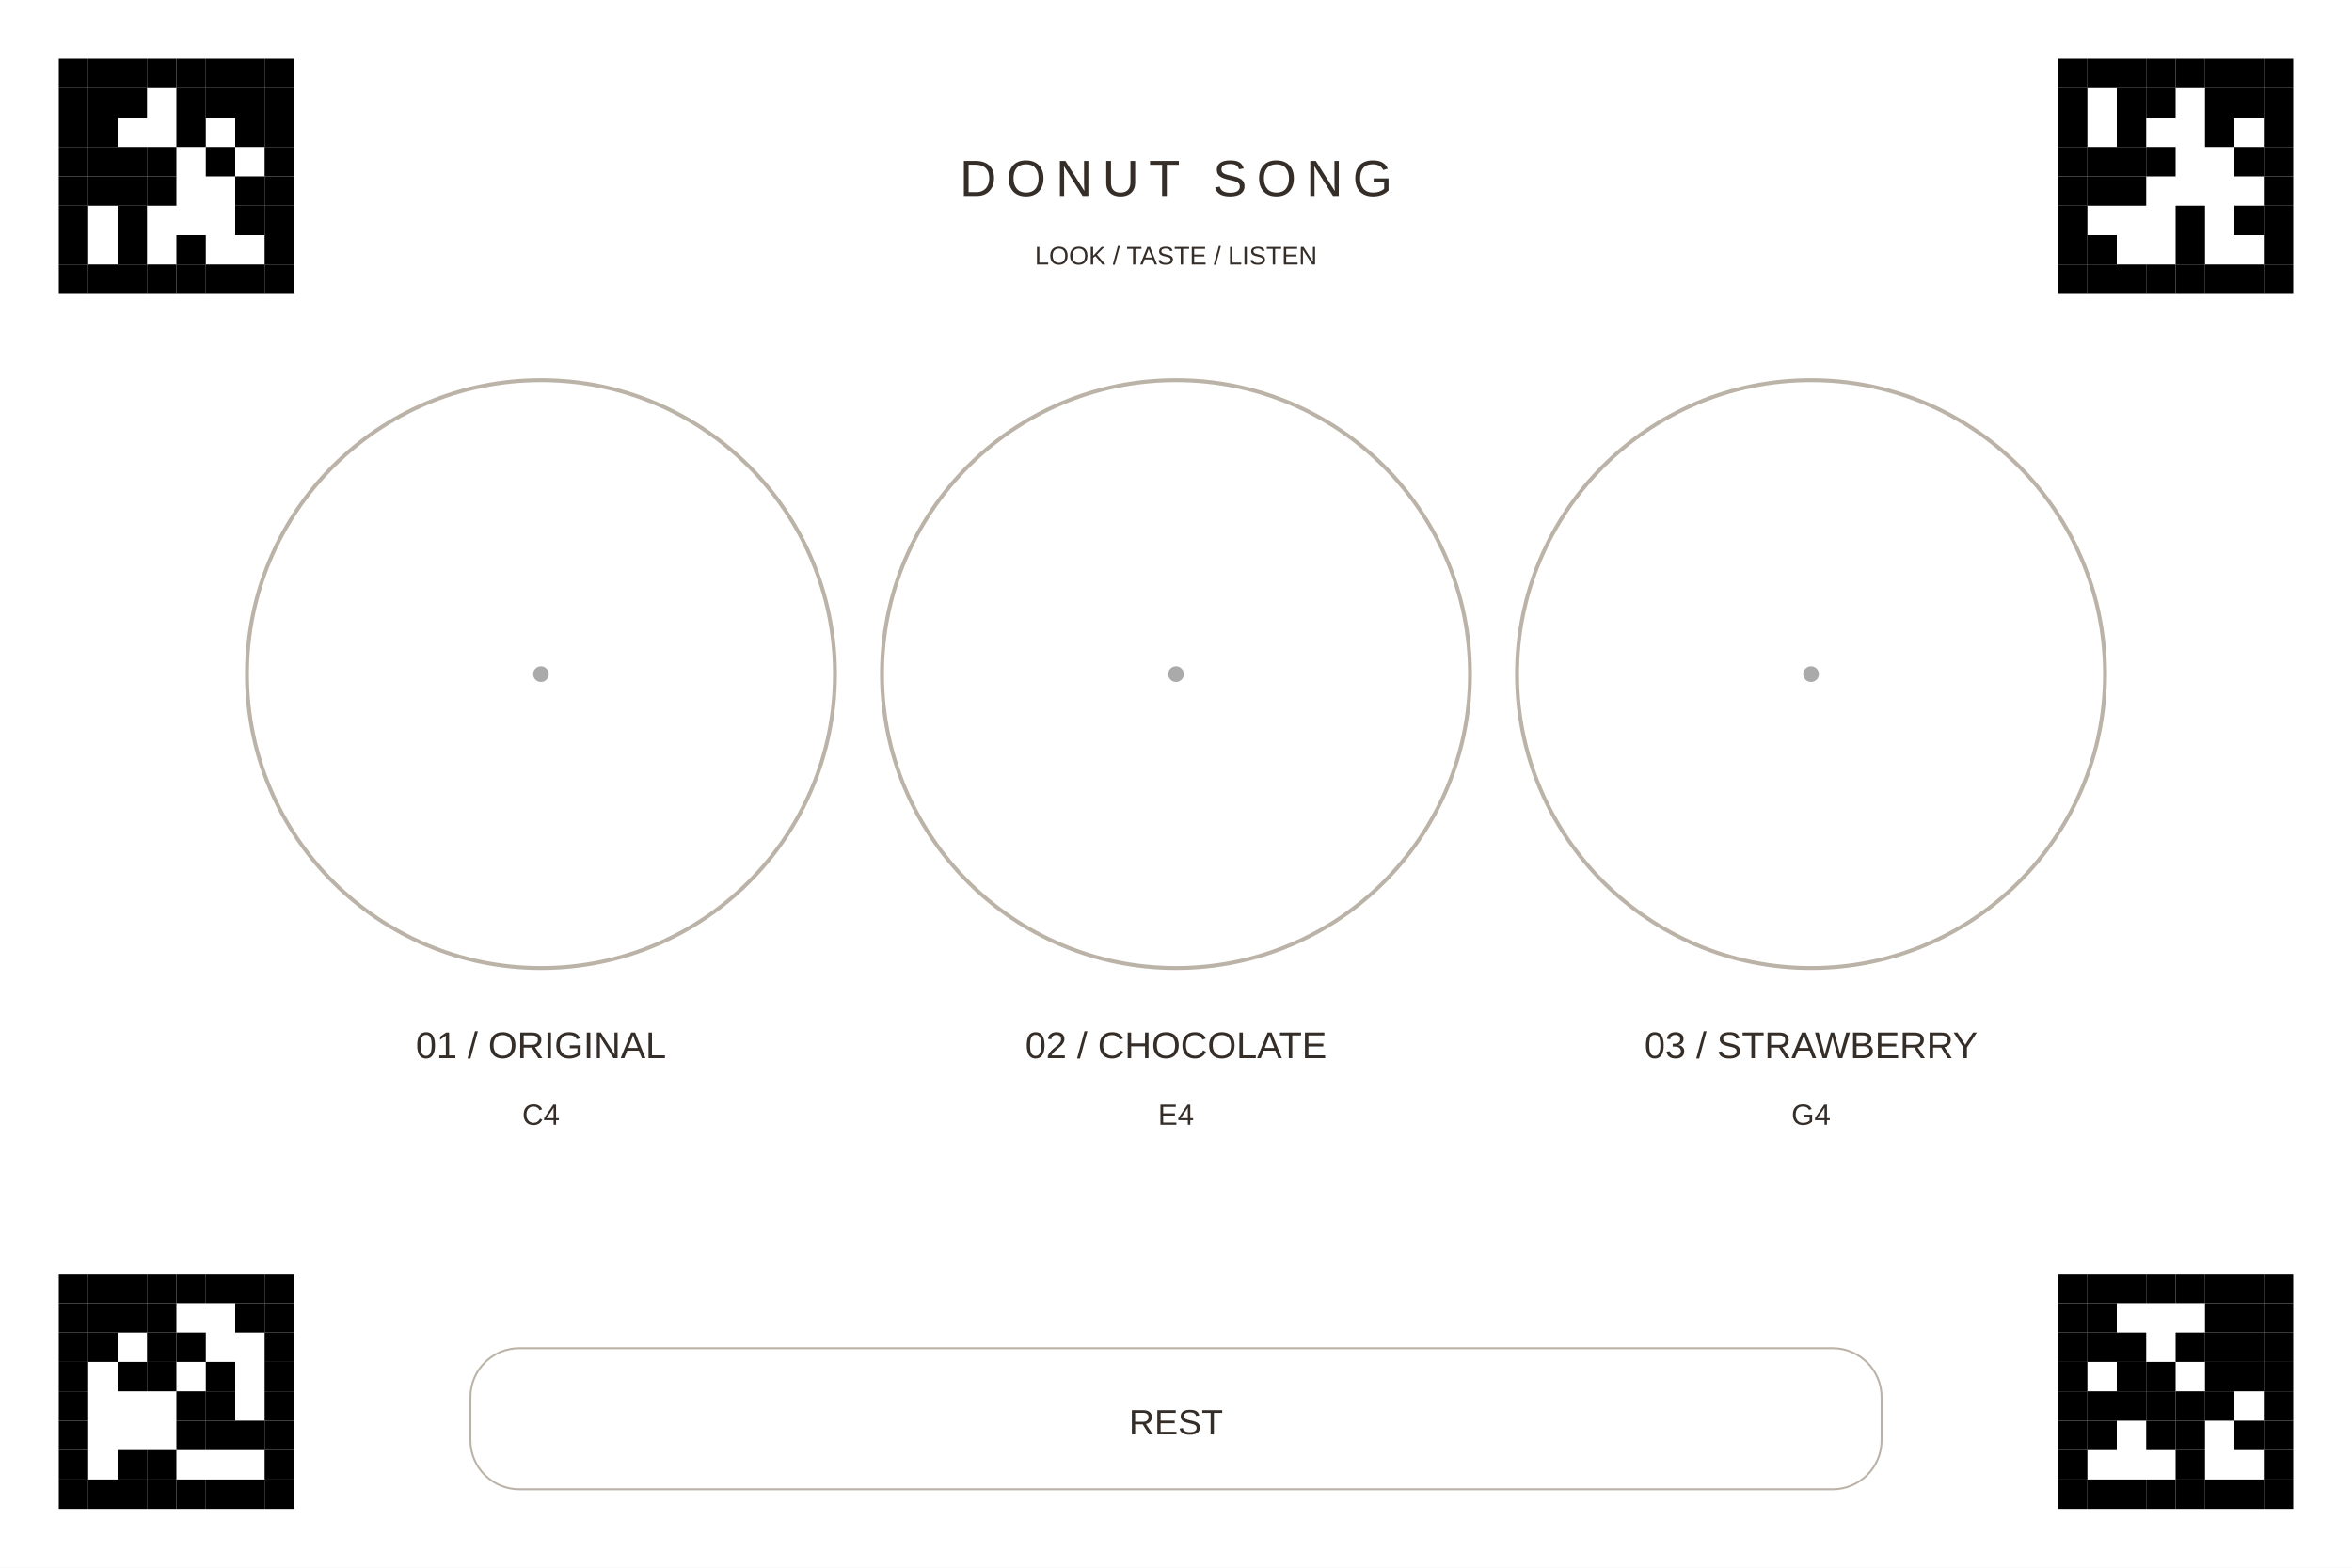
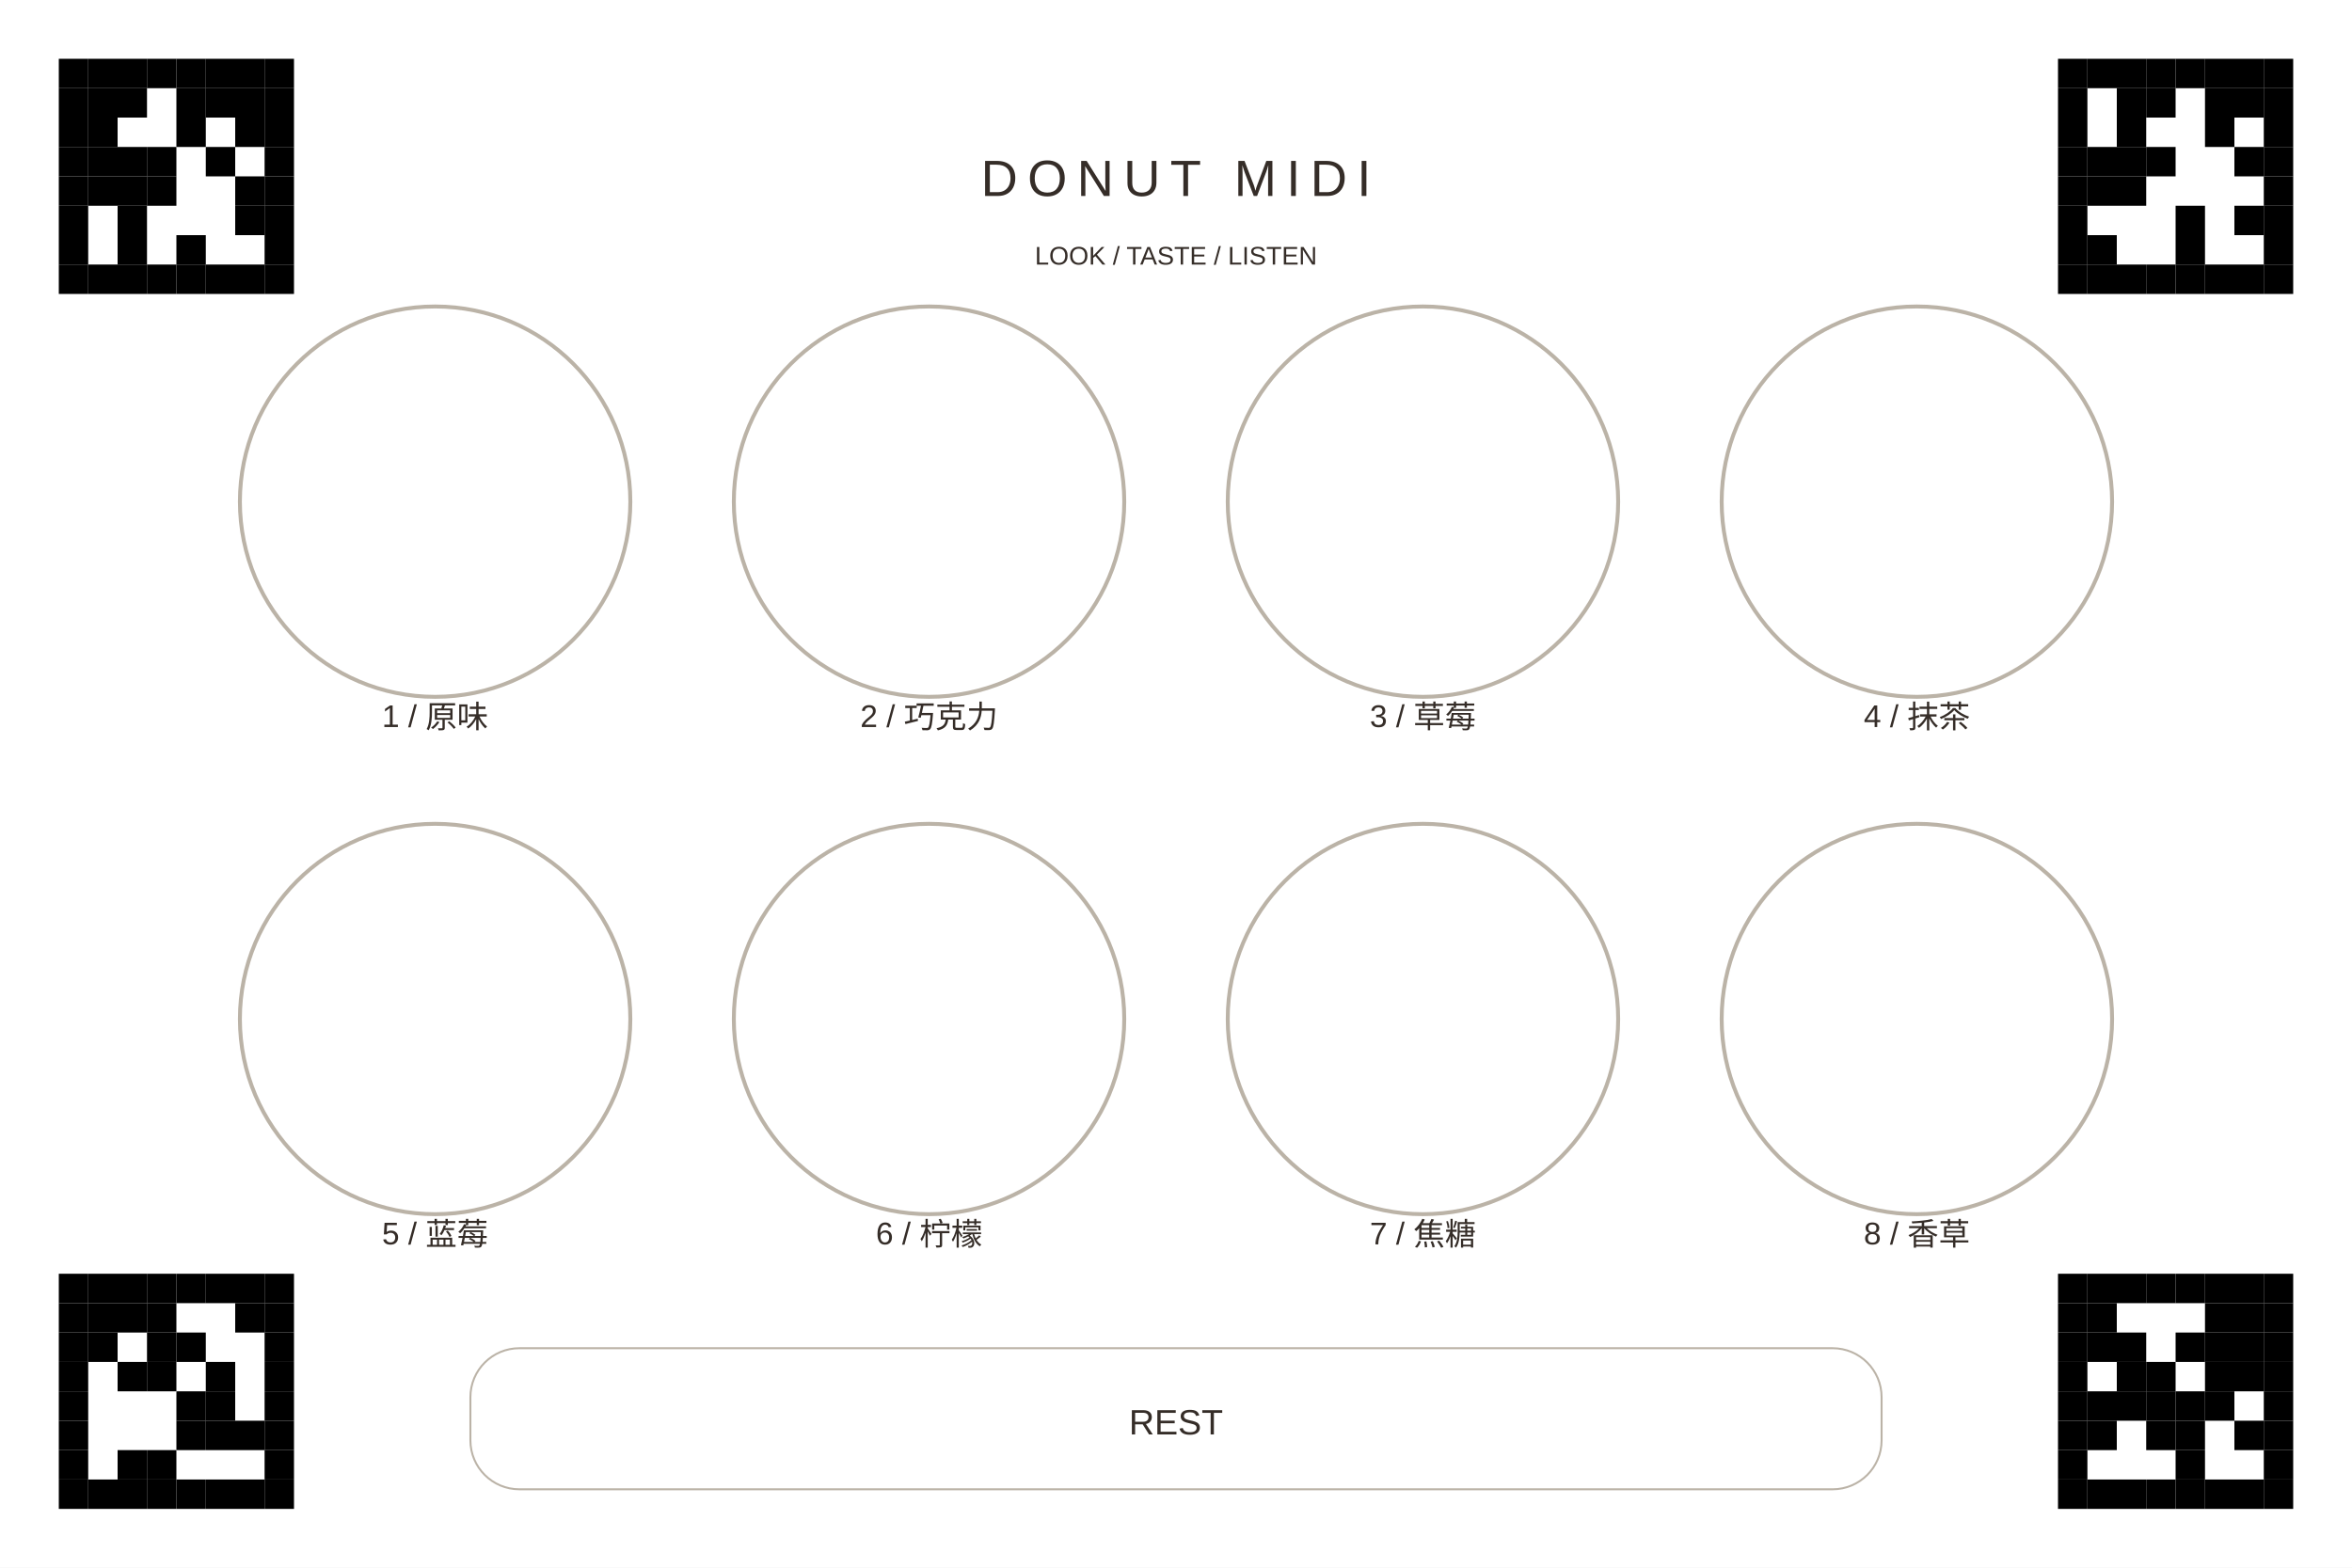
<svg xmlns="http://www.w3.org/2000/svg" width="420mm" height="280mm" viewBox="0 0 1200 800">
  <rect width="1200" height="800" fill="white" />
  <g font-family="Arial,sans-serif" text-anchor="middle" fill="#352d28">
-     <text x="600" y="100" font-size="26" letter-spacing="5">DONUT SONG</text>
+     <text x="600" y="100" font-size="26" letter-spacing="5">DONUT MIDI</text>
    <text x="600" y="135" font-size="13">LOOK / TASTE / LISTEN</text>
    <rect x="30" y="30" width="15" height="15" fill="black" />
    <rect x="45" y="30" width="15" height="15" fill="black" />
    <rect x="60" y="30" width="15" height="15" fill="black" />
    <rect x="75" y="30" width="15" height="15" fill="black" />
    <rect x="90" y="30" width="15" height="15" fill="black" />
    <rect x="105" y="30" width="15" height="15" fill="black" />
    <rect x="120" y="30" width="15" height="15" fill="black" />
    <rect x="135" y="30" width="15" height="15" fill="black" />
    <rect x="30" y="45" width="15" height="15" fill="black" />
    <rect x="45" y="45" width="15" height="15" fill="black" />
    <rect x="60" y="45" width="15" height="15" fill="black" />
    <rect x="90" y="45" width="15" height="15" fill="black" />
    <rect x="105" y="45" width="15" height="15" fill="black" />
    <rect x="120" y="45" width="15" height="15" fill="black" />
    <rect x="135" y="45" width="15" height="15" fill="black" />
    <rect x="30" y="60" width="15" height="15" fill="black" />
    <rect x="45" y="60" width="15" height="15" fill="black" />
    <rect x="90" y="60" width="15" height="15" fill="black" />
    <rect x="120" y="60" width="15" height="15" fill="black" />
    <rect x="135" y="60" width="15" height="15" fill="black" />
    <rect x="30" y="75" width="15" height="15" fill="black" />
    <rect x="45" y="75" width="15" height="15" fill="black" />
    <rect x="60" y="75" width="15" height="15" fill="black" />
    <rect x="75" y="75" width="15" height="15" fill="black" />
    <rect x="105" y="75" width="15" height="15" fill="black" />
    <rect x="135" y="75" width="15" height="15" fill="black" />
    <rect x="30" y="90" width="15" height="15" fill="black" />
    <rect x="45" y="90" width="15" height="15" fill="black" />
    <rect x="60" y="90" width="15" height="15" fill="black" />
    <rect x="75" y="90" width="15" height="15" fill="black" />
    <rect x="120" y="90" width="15" height="15" fill="black" />
    <rect x="135" y="90" width="15" height="15" fill="black" />
    <rect x="30" y="105" width="15" height="15" fill="black" />
    <rect x="60" y="105" width="15" height="15" fill="black" />
    <rect x="120" y="105" width="15" height="15" fill="black" />
    <rect x="135" y="105" width="15" height="15" fill="black" />
    <rect x="30" y="120" width="15" height="15" fill="black" />
    <rect x="60" y="120" width="15" height="15" fill="black" />
    <rect x="90" y="120" width="15" height="15" fill="black" />
    <rect x="135" y="120" width="15" height="15" fill="black" />
    <rect x="30" y="135" width="15" height="15" fill="black" />
    <rect x="45" y="135" width="15" height="15" fill="black" />
    <rect x="60" y="135" width="15" height="15" fill="black" />
    <rect x="75" y="135" width="15" height="15" fill="black" />
    <rect x="90" y="135" width="15" height="15" fill="black" />
    <rect x="105" y="135" width="15" height="15" fill="black" />
    <rect x="120" y="135" width="15" height="15" fill="black" />
    <rect x="135" y="135" width="15" height="15" fill="black" />
    <rect x="1050" y="30" width="15" height="15" fill="black" />
    <rect x="1065" y="30" width="15" height="15" fill="black" />
    <rect x="1080" y="30" width="15" height="15" fill="black" />
    <rect x="1095" y="30" width="15" height="15" fill="black" />
    <rect x="1110" y="30" width="15" height="15" fill="black" />
    <rect x="1125" y="30" width="15" height="15" fill="black" />
    <rect x="1140" y="30" width="15" height="15" fill="black" />
    <rect x="1155" y="30" width="15" height="15" fill="black" />
    <rect x="1050" y="45" width="15" height="15" fill="black" />
    <rect x="1080" y="45" width="15" height="15" fill="black" />
    <rect x="1095" y="45" width="15" height="15" fill="black" />
    <rect x="1125" y="45" width="15" height="15" fill="black" />
    <rect x="1140" y="45" width="15" height="15" fill="black" />
    <rect x="1155" y="45" width="15" height="15" fill="black" />
    <rect x="1050" y="60" width="15" height="15" fill="black" />
    <rect x="1080" y="60" width="15" height="15" fill="black" />
    <rect x="1125" y="60" width="15" height="15" fill="black" />
    <rect x="1155" y="60" width="15" height="15" fill="black" />
    <rect x="1050" y="75" width="15" height="15" fill="black" />
    <rect x="1065" y="75" width="15" height="15" fill="black" />
    <rect x="1080" y="75" width="15" height="15" fill="black" />
    <rect x="1095" y="75" width="15" height="15" fill="black" />
    <rect x="1140" y="75" width="15" height="15" fill="black" />
    <rect x="1155" y="75" width="15" height="15" fill="black" />
    <rect x="1050" y="90" width="15" height="15" fill="black" />
    <rect x="1065" y="90" width="15" height="15" fill="black" />
    <rect x="1080" y="90" width="15" height="15" fill="black" />
    <rect x="1155" y="90" width="15" height="15" fill="black" />
    <rect x="1050" y="105" width="15" height="15" fill="black" />
    <rect x="1110" y="105" width="15" height="15" fill="black" />
    <rect x="1140" y="105" width="15" height="15" fill="black" />
    <rect x="1155" y="105" width="15" height="15" fill="black" />
    <rect x="1050" y="120" width="15" height="15" fill="black" />
    <rect x="1065" y="120" width="15" height="15" fill="black" />
    <rect x="1110" y="120" width="15" height="15" fill="black" />
    <rect x="1155" y="120" width="15" height="15" fill="black" />
    <rect x="1050" y="135" width="15" height="15" fill="black" />
    <rect x="1065" y="135" width="15" height="15" fill="black" />
    <rect x="1080" y="135" width="15" height="15" fill="black" />
    <rect x="1095" y="135" width="15" height="15" fill="black" />
    <rect x="1110" y="135" width="15" height="15" fill="black" />
    <rect x="1125" y="135" width="15" height="15" fill="black" />
    <rect x="1140" y="135" width="15" height="15" fill="black" />
    <rect x="1155" y="135" width="15" height="15" fill="black" />
    <rect x="1050" y="650" width="15" height="15" fill="black" />
    <rect x="1065" y="650" width="15" height="15" fill="black" />
    <rect x="1080" y="650" width="15" height="15" fill="black" />
    <rect x="1095" y="650" width="15" height="15" fill="black" />
    <rect x="1110" y="650" width="15" height="15" fill="black" />
    <rect x="1125" y="650" width="15" height="15" fill="black" />
    <rect x="1140" y="650" width="15" height="15" fill="black" />
    <rect x="1155" y="650" width="15" height="15" fill="black" />
    <rect x="1050" y="665" width="15" height="15" fill="black" />
    <rect x="1065" y="665" width="15" height="15" fill="black" />
    <rect x="1125" y="665" width="15" height="15" fill="black" />
    <rect x="1140" y="665" width="15" height="15" fill="black" />
    <rect x="1155" y="665" width="15" height="15" fill="black" />
    <rect x="1050" y="680" width="15" height="15" fill="black" />
    <rect x="1065" y="680" width="15" height="15" fill="black" />
    <rect x="1080" y="680" width="15" height="15" fill="black" />
    <rect x="1110" y="680" width="15" height="15" fill="black" />
    <rect x="1125" y="680" width="15" height="15" fill="black" />
    <rect x="1140" y="680" width="15" height="15" fill="black" />
    <rect x="1155" y="680" width="15" height="15" fill="black" />
    <rect x="1050" y="695" width="15" height="15" fill="black" />
    <rect x="1080" y="695" width="15" height="15" fill="black" />
    <rect x="1095" y="695" width="15" height="15" fill="black" />
    <rect x="1125" y="695" width="15" height="15" fill="black" />
    <rect x="1140" y="695" width="15" height="15" fill="black" />
    <rect x="1155" y="695" width="15" height="15" fill="black" />
    <rect x="1050" y="710" width="15" height="15" fill="black" />
    <rect x="1065" y="710" width="15" height="15" fill="black" />
    <rect x="1080" y="710" width="15" height="15" fill="black" />
    <rect x="1095" y="710" width="15" height="15" fill="black" />
    <rect x="1110" y="710" width="15" height="15" fill="black" />
    <rect x="1125" y="710" width="15" height="15" fill="black" />
    <rect x="1155" y="710" width="15" height="15" fill="black" />
    <rect x="1050" y="725" width="15" height="15" fill="black" />
    <rect x="1065" y="725" width="15" height="15" fill="black" />
    <rect x="1095" y="725" width="15" height="15" fill="black" />
    <rect x="1110" y="725" width="15" height="15" fill="black" />
    <rect x="1140" y="725" width="15" height="15" fill="black" />
    <rect x="1155" y="725" width="15" height="15" fill="black" />
    <rect x="1050" y="740" width="15" height="15" fill="black" />
    <rect x="1110" y="740" width="15" height="15" fill="black" />
    <rect x="1155" y="740" width="15" height="15" fill="black" />
    <rect x="1050" y="755" width="15" height="15" fill="black" />
    <rect x="1065" y="755" width="15" height="15" fill="black" />
    <rect x="1080" y="755" width="15" height="15" fill="black" />
    <rect x="1095" y="755" width="15" height="15" fill="black" />
    <rect x="1110" y="755" width="15" height="15" fill="black" />
    <rect x="1125" y="755" width="15" height="15" fill="black" />
    <rect x="1140" y="755" width="15" height="15" fill="black" />
    <rect x="1155" y="755" width="15" height="15" fill="black" />
    <rect x="30" y="650" width="15" height="15" fill="black" />
    <rect x="45" y="650" width="15" height="15" fill="black" />
    <rect x="60" y="650" width="15" height="15" fill="black" />
    <rect x="75" y="650" width="15" height="15" fill="black" />
    <rect x="90" y="650" width="15" height="15" fill="black" />
    <rect x="105" y="650" width="15" height="15" fill="black" />
    <rect x="120" y="650" width="15" height="15" fill="black" />
    <rect x="135" y="650" width="15" height="15" fill="black" />
    <rect x="30" y="665" width="15" height="15" fill="black" />
    <rect x="45" y="665" width="15" height="15" fill="black" />
    <rect x="60" y="665" width="15" height="15" fill="black" />
    <rect x="75" y="665" width="15" height="15" fill="black" />
    <rect x="120" y="665" width="15" height="15" fill="black" />
    <rect x="135" y="665" width="15" height="15" fill="black" />
    <rect x="30" y="680" width="15" height="15" fill="black" />
    <rect x="45" y="680" width="15" height="15" fill="black" />
    <rect x="75" y="680" width="15" height="15" fill="black" />
    <rect x="90" y="680" width="15" height="15" fill="black" />
    <rect x="135" y="680" width="15" height="15" fill="black" />
    <rect x="30" y="695" width="15" height="15" fill="black" />
    <rect x="60" y="695" width="15" height="15" fill="black" />
    <rect x="75" y="695" width="15" height="15" fill="black" />
    <rect x="105" y="695" width="15" height="15" fill="black" />
    <rect x="135" y="695" width="15" height="15" fill="black" />
    <rect x="30" y="710" width="15" height="15" fill="black" />
    <rect x="90" y="710" width="15" height="15" fill="black" />
    <rect x="105" y="710" width="15" height="15" fill="black" />
    <rect x="135" y="710" width="15" height="15" fill="black" />
    <rect x="30" y="725" width="15" height="15" fill="black" />
    <rect x="90" y="725" width="15" height="15" fill="black" />
    <rect x="105" y="725" width="15" height="15" fill="black" />
    <rect x="120" y="725" width="15" height="15" fill="black" />
    <rect x="135" y="725" width="15" height="15" fill="black" />
    <rect x="30" y="740" width="15" height="15" fill="black" />
    <rect x="60" y="740" width="15" height="15" fill="black" />
    <rect x="75" y="740" width="15" height="15" fill="black" />
    <rect x="135" y="740" width="15" height="15" fill="black" />
    <rect x="30" y="755" width="15" height="15" fill="black" />
    <rect x="45" y="755" width="15" height="15" fill="black" />
    <rect x="60" y="755" width="15" height="15" fill="black" />
    <rect x="75" y="755" width="15" height="15" fill="black" />
    <rect x="90" y="755" width="15" height="15" fill="black" />
    <rect x="105" y="755" width="15" height="15" fill="black" />
    <rect x="120" y="755" width="15" height="15" fill="black" />
    <rect x="135" y="755" width="15" height="15" fill="black" />
-     <circle cx="276" cy="344" r="150" fill="none" stroke="#bbb3a7" stroke-width="2" />
-     <circle cx="276" cy="344" r="4" fill="#aaa" />
-     <text x="276" y="540" font-size="19">01 / ORIGINAL</text>
-     <text x="276" y="574" font-size="15">C4</text>
-     <circle cx="600" cy="344" r="150" fill="none" stroke="#bbb3a7" stroke-width="2" />
-     <circle cx="600" cy="344" r="4" fill="#aaa" />
-     <text x="600" y="540" font-size="19">02 / CHOCOLATE</text>
-     <text x="600" y="574" font-size="15">E4</text>
-     <circle cx="924" cy="344" r="150" fill="none" stroke="#bbb3a7" stroke-width="2" />
-     <circle cx="924" cy="344" r="4" fill="#aaa" />
-     <text x="924" y="540" font-size="19">03 / STRAWBERRY</text>
-     <text x="924" y="574" font-size="15">G4</text>
+     <circle cx="222.0" cy="256.0" r="99.6" fill="none" stroke="#bbb3a7" stroke-width="2" />
+     <text x="222.0" y="371.0" font-size="16">1 / 原味</text>
+     <circle cx="474.0" cy="256.0" r="99.6" fill="none" stroke="#bbb3a7" stroke-width="2" />
+     <text x="474.0" y="371.0" font-size="16">2 / 巧克力</text>
+     <circle cx="726.0" cy="256.0" r="99.6" fill="none" stroke="#bbb3a7" stroke-width="2" />
+     <text x="726.0" y="371.0" font-size="16">3 / 草莓</text>
+     <circle cx="978" cy="256.0" r="99.6" fill="none" stroke="#bbb3a7" stroke-width="2" />
+     <text x="978" y="371.0" font-size="16">4 / 抹茶</text>
+     <circle cx="222.0" cy="520.0" r="99.6" fill="none" stroke="#bbb3a7" stroke-width="2" />
+     <text x="222.0" y="635.0" font-size="16">5 / 蓝莓</text>
+     <circle cx="474.0" cy="520.0" r="99.6" fill="none" stroke="#bbb3a7" stroke-width="2" />
+     <text x="474.0" y="635.0" font-size="16">6 / 柠檬</text>
+     <circle cx="726.0" cy="520.0" r="99.6" fill="none" stroke="#bbb3a7" stroke-width="2" />
+     <text x="726.0" y="635.0" font-size="16">7 / 焦糖</text>
+     <circle cx="978" cy="520.0" r="99.6" fill="none" stroke="#bbb3a7" stroke-width="2" />
+     <text x="978" y="635.0" font-size="16">8 / 香草</text>
    <rect x="240" y="688" width="720" height="72" rx="25" fill="none" stroke="#bbb3a7" />
    <text x="600" y="732" font-size="18">REST</text>
  </g>
</svg>
